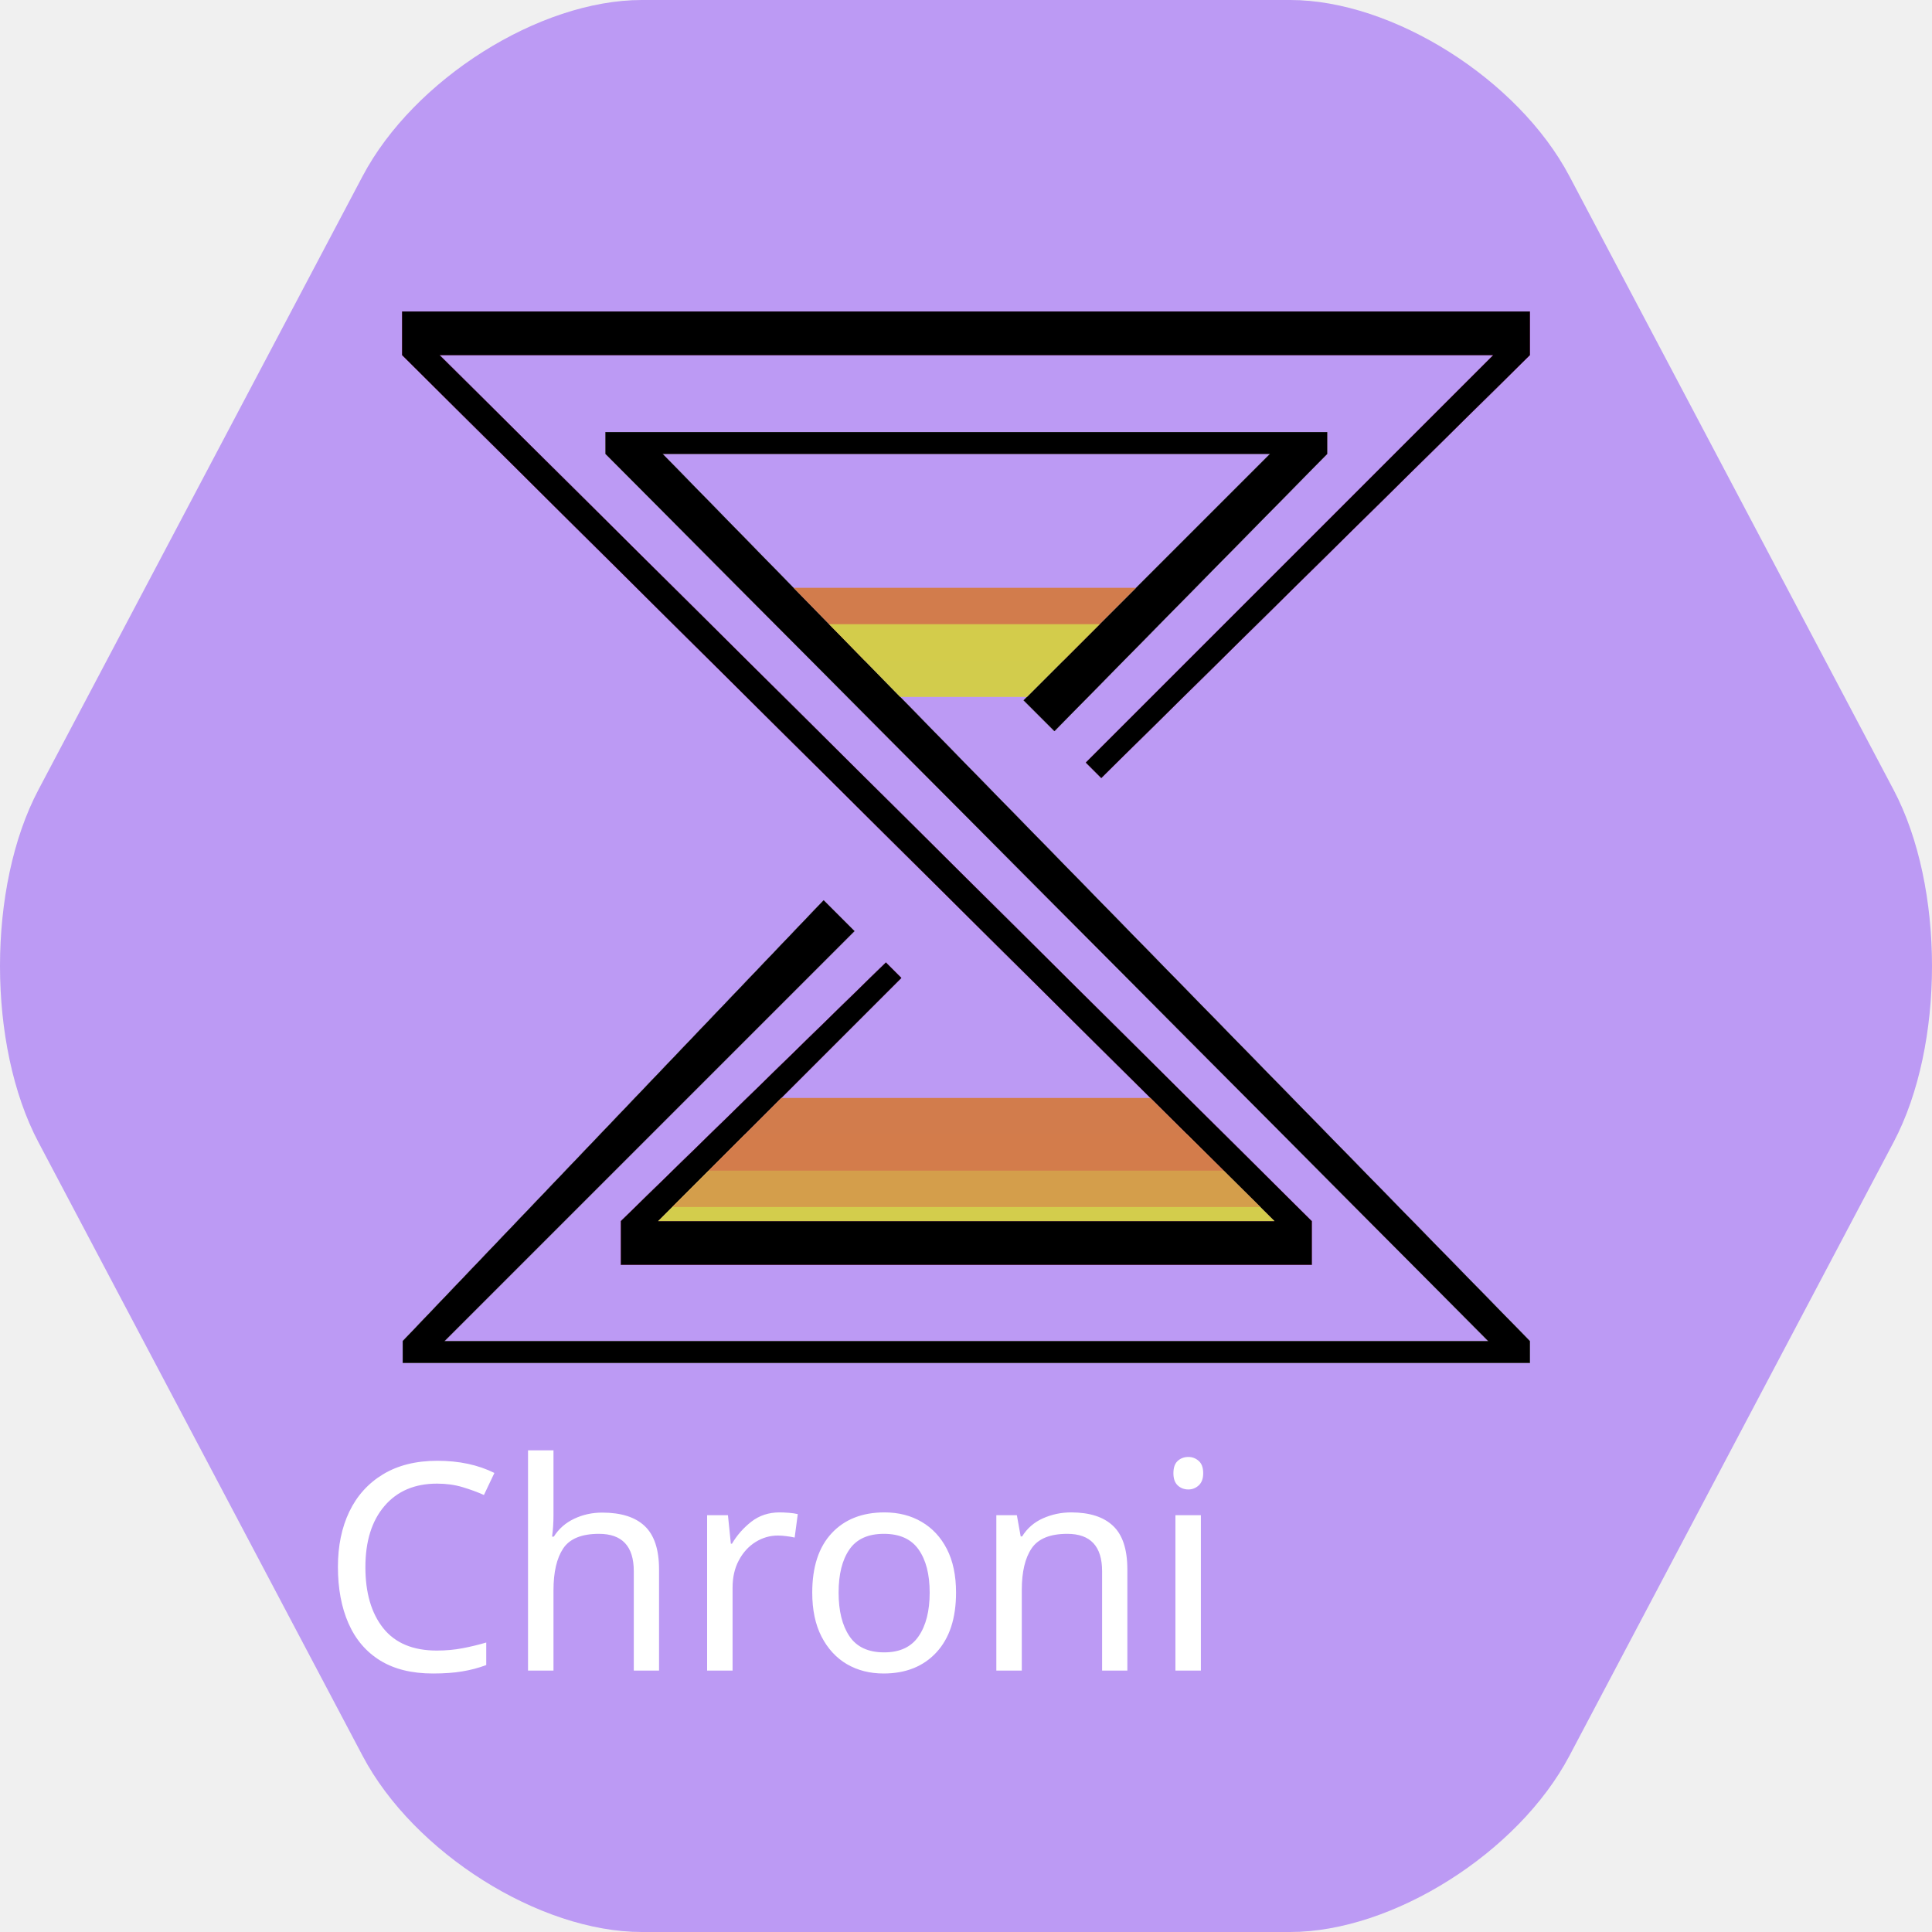
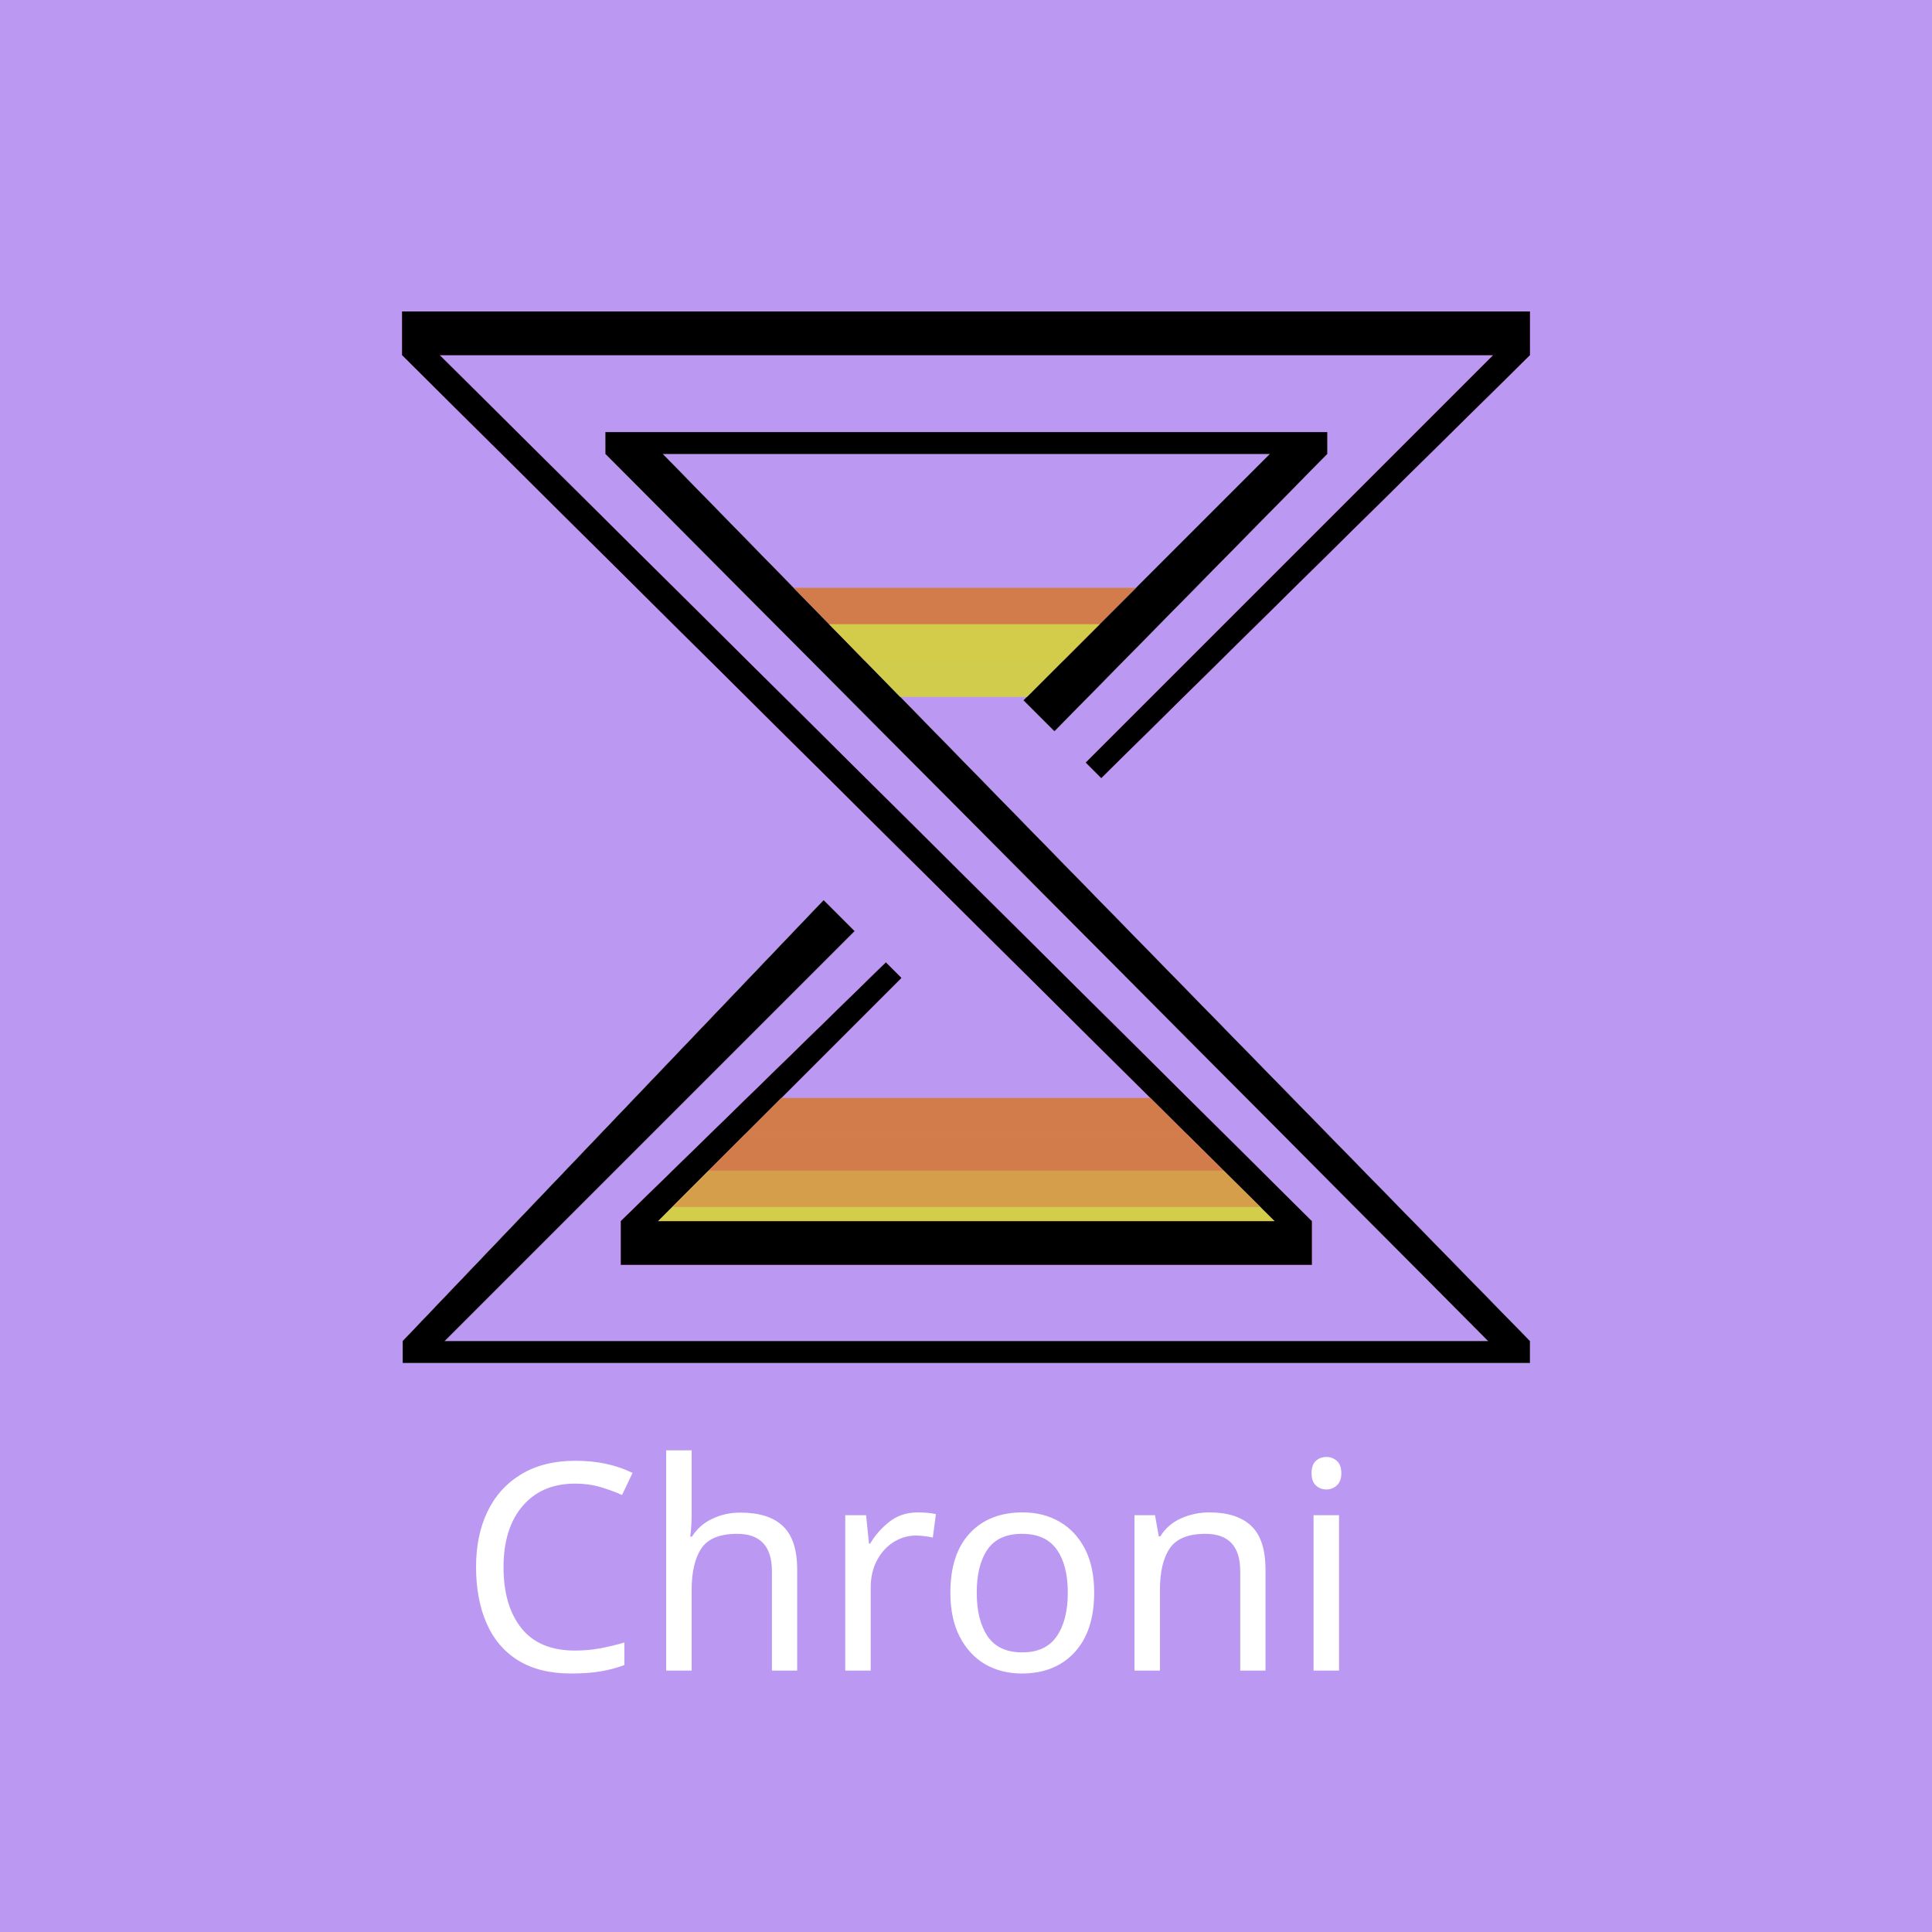
<svg xmlns="http://www.w3.org/2000/svg" width="300" height="300" viewBox="0 0 300 300" id="svg4282" version="1.1">
  <defs id="defs4284">
    <filter id="filter4342" style="color-interpolation-filters:sRGB">
      <feGaussianBlur id="feGaussianBlur4344" result="result0" in="SourceGraphic" stdDeviation="11.3" />
      <feDiffuseLighting id="feDiffuseLighting4346" result="result5" surfaceScale="4" diffuseConstant="1" lighting-color="#ffffff">
        <feDistantLight id="feDistantLight4348" azimuth="235" elevation="45" />
      </feDiffuseLighting>
      <feComposite id="feComposite4350" operator="arithmetic" result="fbSourceGraphic" in="result5" in2="SourceGraphic" k1="1.4" k2="0" k3="0" k4="0" />
      <feGaussianBlur id="feGaussianBlur4352" stdDeviation="6" in="fbSourceGraphic" result="result0" />
      <feSpecularLighting id="feSpecularLighting4354" in="result0" result="result1" lighting-color="#ffffff" surfaceScale="4" specularConstant="1" specularExponent="25">
        <feDistantLight id="feDistantLight4356" elevation="45" azimuth="235" />
      </feSpecularLighting>
      <feComposite id="feComposite4358" result="result4" in2="result1" in="fbSourceGraphic" operator="arithmetic" k2="1" k3="1" k1="0" k4="0" />
      <feComposite id="feComposite4360" in="result4" in2="SourceGraphic" result="result2" operator="in" />
    </filter>
    <filter id="filter4654" style="color-interpolation-filters:sRGB">
      <feGaussianBlur id="feGaussianBlur4656" result="blur" stdDeviation="6" in="SourceGraphic" />
      <feDiffuseLighting id="feDiffuseLighting4658" result="diffuse" lighting-color="#ffffff" surfaceScale="10" diffuseConstant="1">
        <feDistantLight id="feDistantLight4660" azimuth="235" elevation="25" />
      </feDiffuseLighting>
      <feComposite id="feComposite4662" result="composite1" k1="1" operator="arithmetic" in2="diffuse" in="diffuse" k2="0" k3="0" k4="0" />
      <feComposite id="feComposite4664" result="composite2" k3="1" operator="arithmetic" k1="1" in2="SourceGraphic" in="composite1" k2="0" k4="0" />
    </filter>
    <filter id="filter4858" style="color-interpolation-filters:sRGB">
      <feColorMatrix id="feColorMatrix4860" in="SourceGraphic" result="color" values="1 0 0 0 0 0 1 0 0 0 0 0 1 0 0 0 0 0 0.85 0" />
      <feGaussianBlur id="feGaussianBlur4862" result="blur" stdDeviation="7" in="SourceAlpha" />
      <feSpecularLighting id="feSpecularLighting4864" result="specular" lighting-color="#ffffff" surfaceScale="5" specularConstant="0.9" specularExponent="25" in="blur">
        <feDistantLight id="feDistantLight4866" azimuth="225" elevation="60" />
      </feSpecularLighting>
      <feComposite id="feComposite4868" result="composite1" operator="arithmetic" k2="1" k3="1" in2="SourceGraphic" in="specular" k1="0" k4="0" />
      <feComposite id="feComposite4870" result="composite2" operator="atop" in2="color" in="composite1" />
    </filter>
    <filter id="filter4898" style="color-interpolation-filters:sRGB" height="1.5" width="1.5" y="-0.25" x="-0.25">
      <feGaussianBlur id="feGaussianBlur4900" result="result1" stdDeviation="1" />
      <feComposite id="feComposite4902" operator="in" result="result4" in2="result1" in="result1" />
      <feGaussianBlur id="feGaussianBlur4904" in="result4" result="result6" stdDeviation="7" />
      <feComposite id="feComposite4906" result="result8" in2="result4" in="result6" operator="over" />
      <feComposite id="feComposite4908" in2="result8" in="result6" result="fbSourceGraphic" operator="in" />
      <feSpecularLighting id="feSpecularLighting4910" in="fbSourceGraphic" result="result1" lighting-color="#ffffff" surfaceScale="2.5" specularConstant="2" specularExponent="45">
        <fePointLight id="fePointLight4912" x="-5000" y="-10000" z="20000" />
      </feSpecularLighting>
      <feComposite id="feComposite4914" in2="fbSourceGraphic" in="result1" result="result2" operator="in" />
      <feComposite id="feComposite4916" in2="result2" in="fbSourceGraphic" result="result4" operator="arithmetic" k2="1.2" k3="1.5" k1="0" k4="0" />
      <feComposite id="feComposite4918" result="result9" in2="result4" operator="over" />
      <feBlend id="feBlend4920" in2="result9" mode="screen" />
    </filter>
    <clipPath id="clipPath5511" clipPathUnits="userSpaceOnUse">
      <ellipse ry="176.054" rx="176.054" cy="866.007" cx="1036.827" id="ellipse5513" style="opacity:1;fill:#520000;fill-opacity:1;stroke:none;stroke-width:5;stroke-linecap:butt;stroke-linejoin:miter;stroke-miterlimit:4;stroke-dasharray:none;stroke-dashoffset:0;stroke-opacity:1" />
    </clipPath>
    <clipPath id="clipPath5511-6" clipPathUnits="userSpaceOnUse">
      <ellipse ry="176.054" rx="176.054" cy="866.007" cx="1036.827" id="ellipse5513-4" style="opacity:1;fill:#520000;fill-opacity:1;stroke:none;stroke-width:5;stroke-linecap:butt;stroke-linejoin:miter;stroke-miterlimit:4;stroke-dasharray:none;stroke-dashoffset:0;stroke-opacity:1" />
    </clipPath>
    <clipPath id="clipPath5368" clipPathUnits="userSpaceOnUse">
      <circle style="opacity:1;fill:none;fill-opacity:1;stroke:#ffffff;stroke-width:5.4;stroke-linecap:butt;stroke-linejoin:miter;stroke-miterlimit:4;stroke-dasharray:none;stroke-dashoffset:0;stroke-opacity:1" id="circle5370" cx="2350" cy="1302.362" r="126.717" />
    </clipPath>
    <clipPath id="clipPath5867" clipPathUnits="userSpaceOnUse">
      <circle r="158.355" cy="864.911" cx="1824.737" id="circle5869" style="opacity:1;fill:none;fill-opacity:1;stroke:#ffffff;stroke-width:6.748;stroke-linecap:butt;stroke-linejoin:miter;stroke-miterlimit:4;stroke-dasharray:none;stroke-dashoffset:0;stroke-opacity:1" />
    </clipPath>
  </defs>
  <g id="layer1" transform="translate(0,-752.3621)">
-     <g transform="matrix(1.204296,0,0,1.315789,-23.41843,711.5726)" id="g5188" style="opacity:0.99;fill:#bb99f4;fill-opacity:1;stroke:none">
-       <path style="fill:#bb99f4;fill-opacity:1;stroke:none" id="path5190" d="M 102.199,259 C 88.999,259 72.8,249.646 66.201,238.214 L 24.395,165.786 c -6.599,-11.433 -6.599,-30.14 0,-41.572 L 66.201,51.786 C 72.8,40.354 88.999,31 102.199,31 l 83.602,0 c 13.2,0 29.399,9.354 35.998,20.786 l 41.805,72.428 c 6.6,11.433 6.6,30.14 0,41.572 l -41.805,72.428 C 215.2,249.646 199.001,259 185.801,259 l -83.602,0 z" />
-     </g>
-     <text xml:space="preserve" style="font-style:normal;font-variant:normal;font-weight:normal;font-stretch:normal;font-size:45px;line-height:125%;font-family:'Century Gothic';-inkscape-font-specification:'Century Gothic, Normal';text-align:center;letter-spacing:0px;word-spacing:0px;writing-mode:lr-tb;text-anchor:middle;fill:#ffffff;fill-opacity:1;stroke:none;stroke-width:1px;stroke-linecap:butt;stroke-linejoin:miter;stroke-opacity:1" x="149.262" y="1011.769" id="text5379">
+     <rect style="color:#000000;clip-rule:nonzero;display:inline;overflow:visible;visibility:visible;opacity:1;isolation:auto;mix-blend-mode:normal;color-interpolation:sRGB;color-interpolation-filters:linearRGB;solid-color:#000000;solid-opacity:1;fill:#bb99f3;fill-opacity:1;fill-rule:nonzero;stroke:none;stroke-width:2.537;stroke-linecap:butt;stroke-linejoin:round;stroke-miterlimit:4;stroke-dasharray:none;stroke-dashoffset:11.592;stroke-opacity:1;color-rendering:auto;image-rendering:auto;shape-rendering:auto;text-rendering:auto;enable-background:accumulate" id="rect7182" width="300" height="300" x="0" y="752.362" />
+     <text xml:space="preserve" style="font-style:normal;font-variant:normal;font-weight:normal;font-stretch:normal;line-height:0%;font-family:'Century Gothic';-inkscape-font-specification:'Century Gothic, Normal';text-align:center;letter-spacing:0px;word-spacing:0px;writing-mode:lr-tb;text-anchor:middle;fill:#ffffff;fill-opacity:1;stroke:none;stroke-width:1px;stroke-linecap:butt;stroke-linejoin:miter;stroke-opacity:1" x="149.262" y="1011.769" id="text5379">
      <tspan id="tspan5381" x="149.262" y="1011.769" style="font-style:normal;font-variant:normal;font-weight:normal;font-stretch:normal;font-size:45px;line-height:125%;font-family:'Century Gothic';-inkscape-font-specification:'Century Gothic';text-align:center;writing-mode:lr-tb;text-anchor:middle">Chroni</tspan>
    </text>
    <g transform="matrix(0.5646085,0,0,0.5646085,240.747,-711.876)" id="g9994">
      <path id="path9962" d="m -259.877,2718.194 242.788,244.007 -287.068,0 112.758,-112.758 -8.484,-8.484 -115.758,121.242 0,6 310,0 0,-6 -238.516,-244 167.031,0 -67.758,67.758 8.484,8.484 75,-76.229 0,-6.013 -198.484,-4e-4 z" style="color:#000000;font-style:normal;font-variant:normal;font-weight:normal;font-stretch:normal;font-size:medium;line-height:normal;font-family:sans-serif;text-indent:0;text-align:start;text-decoration:none;text-decoration-line:none;text-decoration-style:solid;text-decoration-color:#000000;letter-spacing:normal;word-spacing:normal;text-transform:none;direction:ltr;block-progression:tb;writing-mode:lr-tb;baseline-shift:baseline;text-anchor:start;white-space:normal;clip-rule:nonzero;display:inline;overflow:visible;visibility:visible;opacity:1;isolation:auto;mix-blend-mode:normal;color-interpolation:sRGB;color-interpolation-filters:linearRGB;solid-color:#000000;solid-opacity:1;fill:#3a3a3a;fill-opacity:1;fill-rule:evenodd;stroke:none;stroke-width:12;stroke-linecap:butt;stroke-linejoin:miter;stroke-miterlimit:4;stroke-dasharray:none;stroke-dashoffset:0;stroke-opacity:1;color-rendering:auto;image-rendering:auto;shape-rendering:auto;text-rendering:auto;enable-background:accumulate" />
      <path id="path9964" d="m -315.809,2679.032 0,12 239.926,238.168 -169.516,0 66.879,-66.879 -4.242,-4.242 -72.879,71.121 0,12 190,0 0,-12 -239.865,-238.168 289.789,0 -112.045,112.047 4.242,4.242 117.879,-116.289 0,-12 z" style="color:#000000;font-style:normal;font-variant:normal;font-weight:normal;font-stretch:normal;font-size:medium;line-height:normal;font-family:sans-serif;text-indent:0;text-align:start;text-decoration:none;text-decoration-line:none;text-decoration-style:solid;text-decoration-color:#000000;letter-spacing:normal;word-spacing:normal;text-transform:none;direction:ltr;block-progression:tb;writing-mode:lr-tb;baseline-shift:baseline;text-anchor:start;white-space:normal;clip-rule:nonzero;display:inline;overflow:visible;visibility:visible;opacity:1;isolation:auto;mix-blend-mode:normal;color-interpolation:sRGB;color-interpolation-filters:linearRGB;solid-color:#000000;solid-opacity:1;fill:#000000;fill-opacity:1;fill-rule:evenodd;stroke:none;stroke-width:6;stroke-linecap:butt;stroke-linejoin:miter;stroke-miterlimit:4;stroke-dasharray:none;stroke-dashoffset:0;stroke-opacity:1;color-rendering:auto;image-rendering:auto;shape-rendering:auto;text-rendering:auto;enable-background:accumulate" />
      <path style="color:#000000;font-style:normal;font-variant:normal;font-weight:normal;font-stretch:normal;font-size:medium;line-height:normal;font-family:sans-serif;text-indent:0;text-align:start;text-decoration:none;text-decoration-line:none;text-decoration-style:solid;text-decoration-color:#000000;letter-spacing:normal;word-spacing:normal;text-transform:none;direction:ltr;block-progression:tb;writing-mode:lr-tb;baseline-shift:baseline;text-anchor:start;white-space:normal;clip-rule:nonzero;display:inline;overflow:visible;visibility:visible;opacity:1;isolation:auto;mix-blend-mode:normal;color-interpolation:sRGB;color-interpolation-filters:linearRGB;solid-color:#000000;solid-opacity:1;fill:#3a3a3a;fill-opacity:1;fill-rule:evenodd;stroke:none;stroke-width:12;stroke-linecap:butt;stroke-linejoin:miter;stroke-miterlimit:4;stroke-dasharray:none;stroke-dashoffset:0;stroke-opacity:1;color-rendering:auto;image-rendering:auto;shape-rendering:auto;text-rendering:auto;enable-background:accumulate" d="m -259.877,2718.194 242.788,244.007 -287.068,0 112.758,-112.758 -8.484,-8.484 -115.758,121.242 0,6 310,0 0,-6 -238.516,-244 167.031,0 -67.758,67.758 8.484,8.484 75,-76.229 0,-6.013 -198.484,-4e-4 z" id="path9966" />
      <path style="color:#000000;font-style:normal;font-variant:normal;font-weight:normal;font-stretch:normal;font-size:medium;line-height:normal;font-family:sans-serif;text-indent:0;text-align:start;text-decoration:none;text-decoration-line:none;text-decoration-style:solid;text-decoration-color:#000000;letter-spacing:normal;word-spacing:normal;text-transform:none;direction:ltr;block-progression:tb;writing-mode:lr-tb;baseline-shift:baseline;text-anchor:start;white-space:normal;clip-rule:nonzero;display:inline;overflow:visible;visibility:visible;opacity:1;isolation:auto;mix-blend-mode:normal;color-interpolation:sRGB;color-interpolation-filters:linearRGB;solid-color:#000000;solid-opacity:1;fill:#000000;fill-opacity:1;fill-rule:evenodd;stroke:none;stroke-width:6;stroke-linecap:butt;stroke-linejoin:miter;stroke-miterlimit:4;stroke-dasharray:none;stroke-dashoffset:0;stroke-opacity:1;color-rendering:auto;image-rendering:auto;shape-rendering:auto;text-rendering:auto;enable-background:accumulate" d="m -315.809,2679.032 0,12 239.926,238.168 -169.516,0 66.879,-66.879 -4.242,-4.242 -72.879,71.121 0,12 190,0 0,-12 -239.865,-238.168 289.789,0 -112.045,112.047 4.242,4.242 117.879,-116.289 0,-12 z" id="path9968" />
      <path id="path9970" d="m -259.877,2718.194 242.788,244.007 -287.068,0 112.758,-112.758 -8.484,-8.484 -115.758,121.242 0,6 310,0 0,-6 -238.516,-244 167.031,0 -67.758,67.758 8.484,8.484 75,-76.229 0,-6.013 -198.484,-4e-4 z" style="color:#000000;font-style:normal;font-variant:normal;font-weight:normal;font-stretch:normal;font-size:medium;line-height:normal;font-family:sans-serif;text-indent:0;text-align:start;text-decoration:none;text-decoration-line:none;text-decoration-style:solid;text-decoration-color:#000000;letter-spacing:normal;word-spacing:normal;text-transform:none;direction:ltr;block-progression:tb;writing-mode:lr-tb;baseline-shift:baseline;text-anchor:start;white-space:normal;clip-rule:nonzero;display:inline;overflow:visible;visibility:visible;opacity:1;isolation:auto;mix-blend-mode:normal;color-interpolation:sRGB;color-interpolation-filters:linearRGB;solid-color:#000000;solid-opacity:1;fill:#e331be;fill-opacity:1;fill-rule:evenodd;stroke:none;stroke-width:12;stroke-linecap:butt;stroke-linejoin:miter;stroke-miterlimit:4;stroke-dasharray:none;stroke-dashoffset:0;stroke-opacity:1;color-rendering:auto;image-rendering:auto;shape-rendering:auto;text-rendering:auto;enable-background:accumulate" />
      <g id="g9972" style="fill:#a0cfbb;fill-opacity:1">
        <path id="path9974" d="m -259.877,2718.194 242.788,244.007 -287.068,0 112.758,-112.758 -8.484,-8.484 -115.758,121.242 0,6 310,0 0,-6 -238.516,-244 167.031,0 -67.758,67.758 8.484,8.484 75,-76.229 0,-6.013 -198.484,-4e-4 z" style="color:#000000;font-style:normal;font-variant:normal;font-weight:normal;font-stretch:normal;font-size:medium;line-height:normal;font-family:sans-serif;text-indent:0;text-align:start;text-decoration:none;text-decoration-line:none;text-decoration-style:solid;text-decoration-color:#000000;letter-spacing:normal;word-spacing:normal;text-transform:none;direction:ltr;block-progression:tb;writing-mode:lr-tb;baseline-shift:baseline;text-anchor:start;white-space:normal;clip-rule:nonzero;display:inline;overflow:visible;visibility:visible;opacity:1;isolation:auto;mix-blend-mode:normal;color-interpolation:sRGB;color-interpolation-filters:linearRGB;solid-color:#000000;solid-opacity:1;fill:#a0cfbb;fill-opacity:1;fill-rule:evenodd;stroke:none;stroke-width:12;stroke-linecap:butt;stroke-linejoin:miter;stroke-miterlimit:4;stroke-dasharray:none;stroke-dashoffset:0;stroke-opacity:1;color-rendering:auto;image-rendering:auto;shape-rendering:auto;text-rendering:auto;enable-background:accumulate" />
        <path id="path9976" d="m -315.809,2679.032 0,12 239.926,238.168 -169.516,0 66.879,-66.879 -4.242,-4.242 -72.879,71.121 0,12 190,0 0,-12 -239.865,-238.168 289.789,0 -112.045,112.047 4.242,4.242 117.879,-116.289 0,-12 z" style="color:#000000;font-style:normal;font-variant:normal;font-weight:normal;font-stretch:normal;font-size:medium;line-height:normal;font-family:sans-serif;text-indent:0;text-align:start;text-decoration:none;text-decoration-line:none;text-decoration-style:solid;text-decoration-color:#000000;letter-spacing:normal;word-spacing:normal;text-transform:none;direction:ltr;block-progression:tb;writing-mode:lr-tb;baseline-shift:baseline;text-anchor:start;white-space:normal;clip-rule:nonzero;display:inline;overflow:visible;visibility:visible;opacity:1;isolation:auto;mix-blend-mode:normal;color-interpolation:sRGB;color-interpolation-filters:linearRGB;solid-color:#000000;solid-opacity:1;fill:#a0cfbb;fill-opacity:1;fill-rule:evenodd;stroke:none;stroke-width:6;stroke-linecap:butt;stroke-linejoin:miter;stroke-miterlimit:4;stroke-dasharray:none;stroke-dashoffset:0;stroke-opacity:1;color-rendering:auto;image-rendering:auto;shape-rendering:auto;text-rendering:auto;enable-background:accumulate" />
      </g>
      <path id="path9978" d="m -315.809,2679.032 0,12 239.926,238.168 -169.516,0 66.879,-66.879 -4.242,-4.242 -72.879,71.121 0,12 190,0 0,-12 -239.865,-238.168 289.789,0 -112.045,112.047 4.242,4.242 117.879,-116.289 0,-12 z" style="color:#000000;font-style:normal;font-variant:normal;font-weight:normal;font-stretch:normal;font-size:medium;line-height:normal;font-family:sans-serif;text-indent:0;text-align:start;text-decoration:none;text-decoration-line:none;text-decoration-style:solid;text-decoration-color:#000000;letter-spacing:normal;word-spacing:normal;text-transform:none;direction:ltr;block-progression:tb;writing-mode:lr-tb;baseline-shift:baseline;text-anchor:start;white-space:normal;clip-rule:nonzero;display:inline;overflow:visible;visibility:visible;opacity:1;isolation:auto;mix-blend-mode:normal;color-interpolation:sRGB;color-interpolation-filters:linearRGB;solid-color:#000000;solid-opacity:1;fill:#e331be;fill-opacity:1;fill-rule:evenodd;stroke:none;stroke-width:6;stroke-linecap:butt;stroke-linejoin:miter;stroke-miterlimit:4;stroke-dasharray:none;stroke-dashoffset:0;stroke-opacity:1;color-rendering:auto;image-rendering:auto;shape-rendering:auto;text-rendering:auto;enable-background:accumulate" />
      <path style="color:#000000;font-style:normal;font-variant:normal;font-weight:normal;font-stretch:normal;font-size:medium;line-height:normal;font-family:sans-serif;text-indent:0;text-align:start;text-decoration:none;text-decoration-line:none;text-decoration-style:solid;text-decoration-color:#000000;letter-spacing:normal;word-spacing:normal;text-transform:none;direction:ltr;block-progression:tb;writing-mode:lr-tb;baseline-shift:baseline;text-anchor:start;white-space:normal;clip-rule:nonzero;display:inline;overflow:visible;visibility:visible;opacity:1;isolation:auto;mix-blend-mode:normal;color-interpolation:sRGB;color-interpolation-filters:linearRGB;solid-color:#000000;solid-opacity:1;fill:#000000;fill-opacity:1;fill-rule:evenodd;stroke:none;stroke-width:12;stroke-linecap:butt;stroke-linejoin:miter;stroke-miterlimit:4;stroke-dasharray:none;stroke-dashoffset:0;stroke-opacity:1;color-rendering:auto;image-rendering:auto;shape-rendering:auto;text-rendering:auto;enable-background:accumulate" d="m -259.877,2718.194 242.788,244.007 -287.068,0 112.758,-112.758 -8.484,-8.484 -115.758,121.242 0,6 310,0 0,-6 -238.516,-244 167.031,0 -67.758,67.758 8.484,8.484 75,-76.229 0,-6.013 -198.484,-4e-4 z" id="path9980" />
      <path style="color:#000000;clip-rule:nonzero;display:inline;overflow:visible;visibility:visible;opacity:0.99;isolation:auto;mix-blend-mode:normal;color-interpolation:sRGB;color-interpolation-filters:linearRGB;solid-color:#000000;solid-opacity:1;fill:#d37c4b;fill-opacity:1;fill-rule:nonzero;stroke:none;stroke-width:6;stroke-linecap:butt;stroke-linejoin:round;stroke-miterlimit:4;stroke-dasharray:none;stroke-dashoffset:0;stroke-opacity:1;color-rendering:auto;image-rendering:auto;shape-rendering:auto;text-rendering:auto;enable-background:accumulate" d="m -208.156,2755.029 19.551,20 54.652,0 20,-20 z" id="path9982" />
      <path style="color:#000000;font-style:normal;font-variant:normal;font-weight:normal;font-stretch:normal;font-size:medium;line-height:normal;font-family:sans-serif;text-indent:0;text-align:start;text-decoration:none;text-decoration-line:none;text-decoration-style:solid;text-decoration-color:#000000;letter-spacing:normal;word-spacing:normal;text-transform:none;direction:ltr;block-progression:tb;writing-mode:lr-tb;baseline-shift:baseline;text-anchor:start;white-space:normal;clip-rule:nonzero;display:inline;overflow:visible;visibility:visible;opacity:1;isolation:auto;mix-blend-mode:normal;color-interpolation:sRGB;color-interpolation-filters:linearRGB;solid-color:#000000;solid-opacity:1;fill:#000000;fill-opacity:1;fill-rule:evenodd;stroke:none;stroke-width:6;stroke-linecap:butt;stroke-linejoin:miter;stroke-miterlimit:4;stroke-dasharray:none;stroke-dashoffset:0;stroke-opacity:1;color-rendering:auto;image-rendering:auto;shape-rendering:auto;text-rendering:auto;enable-background:accumulate" d="m -315.809,2679.032 0,12 239.926,238.168 -169.516,0 66.879,-66.879 -4.242,-4.242 -72.879,71.121 0,12 190,0 0,-12 -239.865,-238.168 289.789,0 -112.045,112.047 4.242,4.242 117.879,-116.289 0,-12 z" id="path9984" />
      <path style="color:#000000;clip-rule:nonzero;display:inline;overflow:visible;visibility:visible;opacity:0.99;isolation:auto;mix-blend-mode:normal;color-interpolation:sRGB;color-interpolation-filters:linearRGB;solid-color:#000000;solid-opacity:1;fill:#d4ce4b;fill-opacity:1;fill-rule:nonzero;stroke:none;stroke-width:6;stroke-linecap:butt;stroke-linejoin:round;stroke-miterlimit:4;stroke-dasharray:none;stroke-dashoffset:0;stroke-opacity:1;color-rendering:auto;image-rendering:auto;shape-rendering:auto;text-rendering:auto;enable-background:accumulate" d="m -231.523,2915.326 -13.875,13.875 169.516,0 -13.977,-13.875 z" id="path9986" />
      <path style="color:#000000;clip-rule:nonzero;display:inline;overflow:visible;visibility:visible;opacity:0.99;isolation:auto;mix-blend-mode:normal;color-interpolation:sRGB;color-interpolation-filters:linearRGB;solid-color:#000000;solid-opacity:1;fill:#d3cd4b;fill-opacity:1;fill-rule:nonzero;stroke:none;stroke-width:6;stroke-linecap:butt;stroke-linejoin:round;stroke-miterlimit:4;stroke-dasharray:none;stroke-dashoffset:0;stroke-opacity:1;color-rendering:auto;image-rendering:auto;shape-rendering:auto;text-rendering:auto;enable-background:accumulate" d="m -198.381,2765.029 19.551,20 34.877,0 20,-20 z" id="path9988" />
      <path style="color:#000000;clip-rule:nonzero;display:inline;overflow:visible;visibility:visible;opacity:0.99;isolation:auto;mix-blend-mode:normal;color-interpolation:sRGB;color-interpolation-filters:linearRGB;solid-color:#000000;solid-opacity:1;fill:#d49d4b;fill-opacity:1;fill-rule:nonzero;stroke:none;stroke-width:6;stroke-linecap:butt;stroke-linejoin:round;stroke-miterlimit:4;stroke-dasharray:none;stroke-dashoffset:0;stroke-opacity:1;color-rendering:auto;image-rendering:auto;shape-rendering:auto;text-rendering:auto;enable-background:accumulate" d="m -221.523,2905.326 -20,20 161.736,0 -20.146,-20 z" id="path9990" />
      <path style="color:#000000;clip-rule:nonzero;display:inline;overflow:visible;visibility:visible;opacity:0.99;isolation:auto;mix-blend-mode:normal;color-interpolation:sRGB;color-interpolation-filters:linearRGB;solid-color:#000000;solid-opacity:1;fill:#d37c4b;fill-opacity:1;fill-rule:nonzero;stroke:none;stroke-width:6;stroke-linecap:butt;stroke-linejoin:round;stroke-miterlimit:4;stroke-dasharray:none;stroke-dashoffset:0;stroke-opacity:1;color-rendering:auto;image-rendering:auto;shape-rendering:auto;text-rendering:auto;enable-background:accumulate" d="m -211.523,2895.326 -20,20 141.664,0 -20.148,-20 z" id="path9992" />
    </g>
  </g>
</svg>
